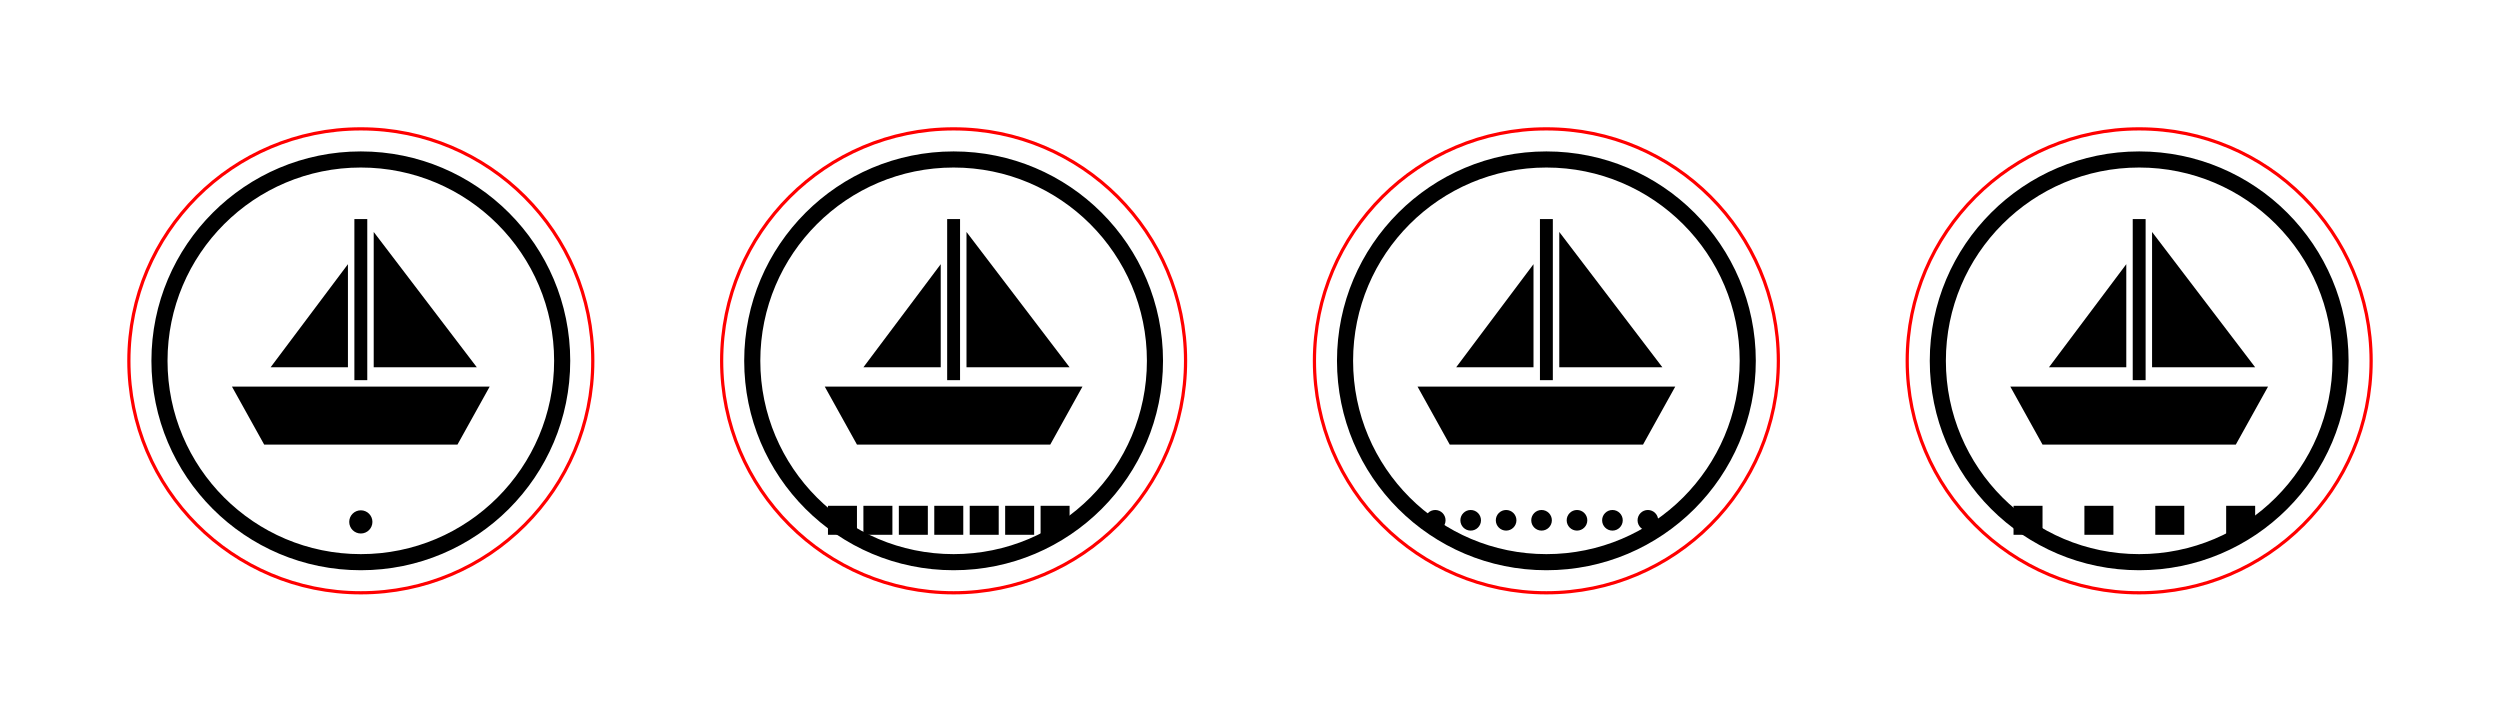
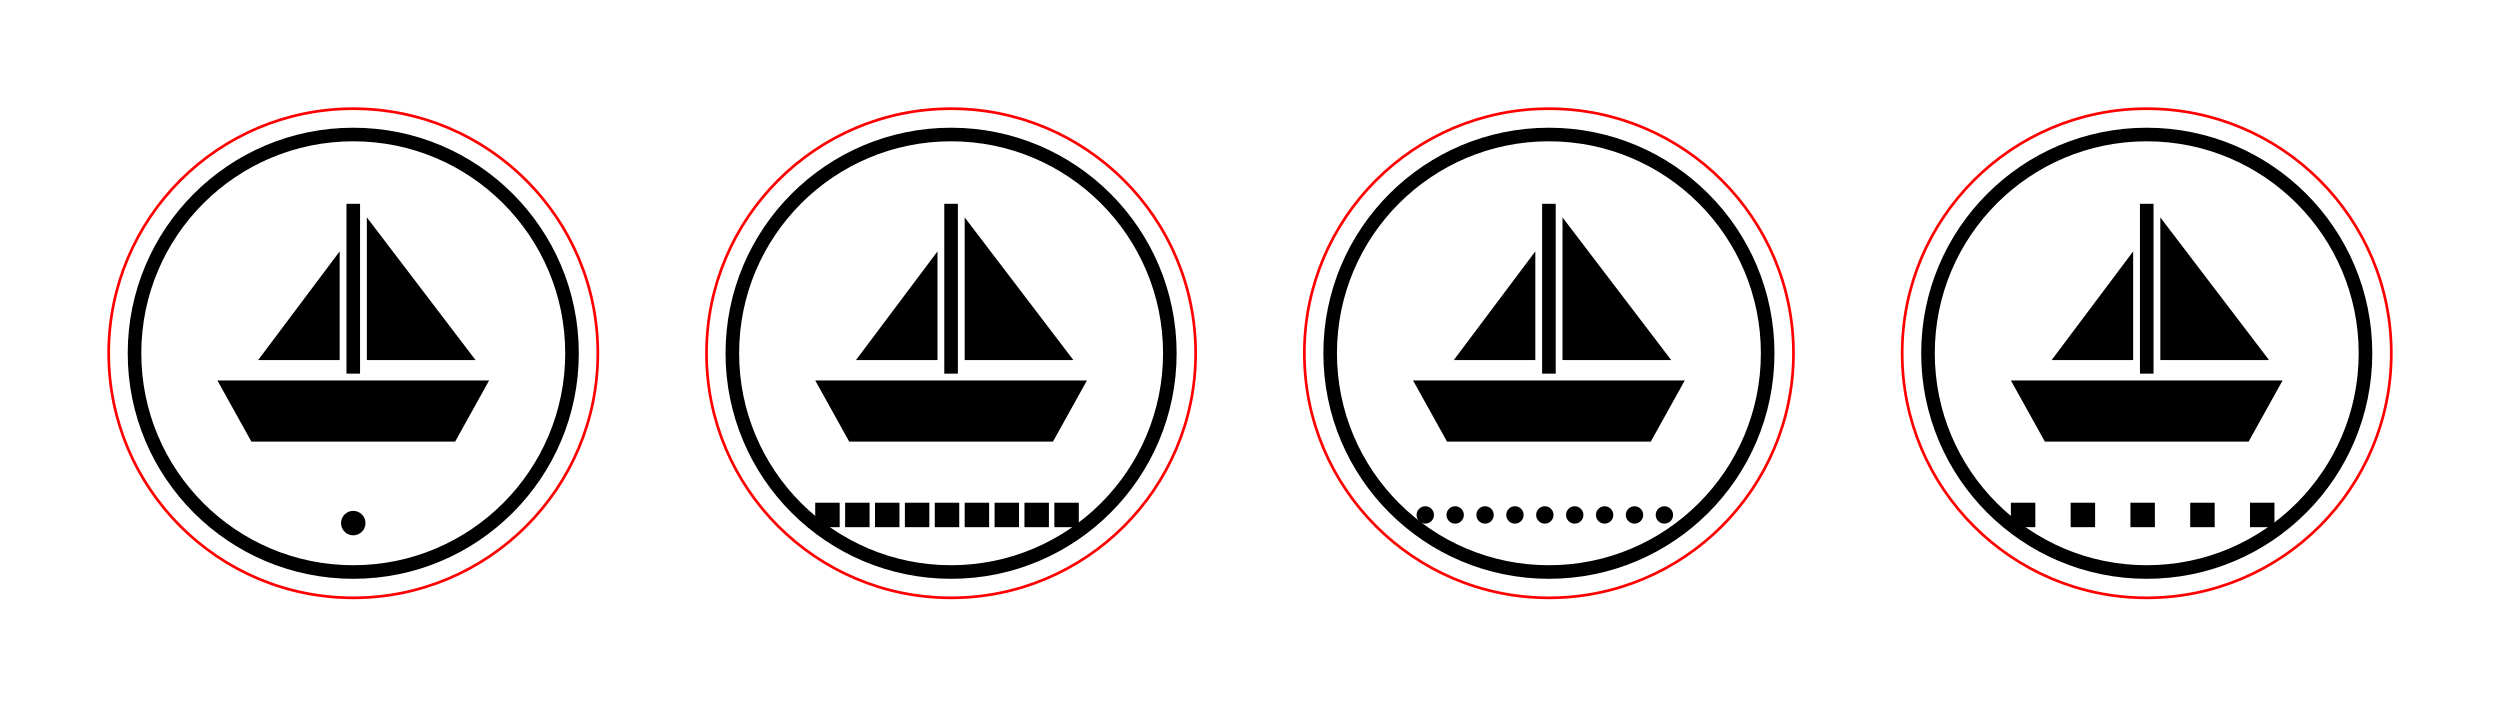
- <svg xmlns="http://www.w3.org/2000/svg" width="77.6mm" height="22.4mm" viewBox="0 0 77.6 22.4">
+ <svg xmlns="http://www.w3.org/2000/svg" width="92mm" height="26mm" viewBox="0 0 92 26">
  <g id="RASTER" class="layer-raster" fill="#000000" fill-rule="nonzero" stroke="none">
    <g class="piece" data-piece="ship-CRUMBLE">
-       <path d="M17.7 11.2A6.5 6.5 0 1 1 4.7 11.2A6.5 6.5 0 1 1 17.7 11.2ZM17.2 11.2A6 6 0 1 0 5.2 11.2A6 6 0 1 0 17.2 11.2Z" />
-       <path d="M7.2 12L15.2 12L14.2 13.8L8.2 13.8Z" />
-       <path d="M11 6.8L11.4 6.8L11.4 11.8L11 11.8Z" />
-       <path d="M11.6 7.2L14.8 11.4L11.6 11.4Z" />
-       <path d="M10.8 8.2L10.8 11.4L8.4 11.4Z" />
-       <circle cx="11.2" cy="16.2" r="0.36" />
+       <path d="M21.3 13A8.3 8.3 0 1 1 4.7 13A8.3 8.3 0 1 1 21.3 13ZM20.8 13A7.8 7.8 0 1 0 5.2 13A7.8 7.8 0 1 0 20.8 13Z" />
+       <path d="M8 14L18 14L16.75 16.25L9.25 16.25Z" />
+       <path d="M12.75 7.5L13.25 7.5L13.25 13.75L12.75 13.75Z" />
+       <path d="M13.5 8L17.5 13.25L13.5 13.25Z" />
+       <path d="M12.5 9.25L12.5 13.25L9.5 13.25Z" />
+       <circle cx="13" cy="19.25" r="0.45" />
    </g>
    <g class="piece" data-piece="ship-BISCOTTI">
-       <path d="M36.1 11.2A6.5 6.5 0 1 1 23.1 11.2A6.5 6.5 0 1 1 36.1 11.2ZM35.6 11.2A6 6 0 1 0 23.6 11.2A6 6 0 1 0 35.6 11.2Z" />
-       <path d="M25.6 12L33.6 12L32.6 13.8L26.6 13.8Z" />
-       <path d="M29.4 6.8L29.8 6.8L29.8 11.8L29.4 11.8Z" />
-       <path d="M30 7.2L33.2 11.4L30 11.4Z" />
-       <path d="M29.2 8.2L29.2 11.4L26.8 11.4Z" />
-       <path d="M25.7 15.7L26.6 15.7L26.6 16.6L25.7 16.6Z" />
-       <path d="M26.8 15.7L27.7 15.7L27.7 16.6L26.8 16.6Z" />
-       <path d="M27.9 15.7L28.8 15.7L28.8 16.6L27.9 16.6Z" />
-       <path d="M29 15.7L29.9 15.7L29.9 16.6L29 16.6Z" />
-       <path d="M30.1 15.7L31 15.7L31 16.6L30.1 16.6Z" />
-       <path d="M31.2 15.7L32.1 15.7L32.1 16.6L31.2 16.6Z" />
-       <path d="M32.3 15.7L33.2 15.7L33.2 16.6L32.3 16.6Z" />
+       <path d="M43.3 13A8.3 8.3 0 1 1 26.7 13A8.3 8.3 0 1 1 43.3 13ZM42.8 13A7.8 7.8 0 1 0 27.2 13A7.8 7.8 0 1 0 42.8 13Z" />
+       <path d="M30 14L40 14L38.75 16.25L31.25 16.25Z" />
+       <path d="M34.75 7.5L35.25 7.5L35.25 13.75L34.75 13.75Z" />
+       <path d="M35.5 8L39.5 13.25L35.5 13.25Z" />
+       <path d="M34.5 9.25L34.5 13.25L31.5 13.25Z" />
+       <path d="M30 18.5L30.9 18.5L30.9 19.4L30 19.4Z" />
+       <path d="M31.1 18.5L32 18.5L32 19.4L31.1 19.4Z" />
+       <path d="M32.2 18.5L33.1 18.5L33.1 19.4L32.2 19.4Z" />
+       <path d="M33.3 18.5L34.2 18.5L34.2 19.4L33.3 19.4Z" />
+       <path d="M34.4 18.5L35.3 18.5L35.3 19.4L34.4 19.4Z" />
+       <path d="M35.5 18.5L36.4 18.5L36.4 19.4L35.5 19.4Z" />
+       <path d="M36.6 18.5L37.5 18.5L37.5 19.4L36.6 19.4Z" />
+       <path d="M37.7 18.5L38.6 18.5L38.6 19.4L37.7 19.4Z" />
+       <path d="M38.8 18.5L39.7 18.5L39.7 19.4L38.8 19.4Z" />
    </g>
    <g class="piece" data-piece="ship-GINGERSNAP">
-       <path d="M54.5 11.2A6.5 6.5 0 1 1 41.5 11.2A6.5 6.5 0 1 1 54.5 11.2ZM54 11.2A6 6 0 1 0 42 11.2A6 6 0 1 0 54 11.2Z" />
-       <path d="M44 12L52 12L51 13.8L45 13.8Z" />
-       <path d="M47.8 6.8L48.2 6.8L48.2 11.8L47.8 11.8Z" />
-       <path d="M48.4 7.2L51.6 11.4L48.4 11.4Z" />
-       <path d="M47.6 8.2L47.6 11.4L45.2 11.4Z" />
-       <circle cx="44.55" cy="16.15" r="0.32" />
-       <circle cx="45.65" cy="16.15" r="0.32" />
-       <circle cx="46.75" cy="16.15" r="0.32" />
-       <circle cx="47.85" cy="16.15" r="0.32" />
-       <circle cx="48.95" cy="16.15" r="0.32" />
-       <circle cx="50.05" cy="16.15" r="0.32" />
-       <circle cx="51.15" cy="16.15" r="0.32" />
+       <path d="M65.3 13A8.3 8.3 0 1 1 48.7 13A8.3 8.3 0 1 1 65.3 13ZM64.8 13A7.8 7.8 0 1 0 49.2 13A7.8 7.8 0 1 0 64.8 13Z" />
+       <path d="M52 14L62 14L60.75 16.25L53.25 16.25Z" />
+       <path d="M56.75 7.5L57.25 7.5L57.25 13.75L56.75 13.75Z" />
+       <path d="M57.5 8L61.5 13.25L57.5 13.25Z" />
+       <path d="M56.5 9.25L56.5 13.25L53.5 13.25Z" />
+       <circle cx="52.45" cy="18.95" r="0.32" />
+       <circle cx="53.55" cy="18.95" r="0.32" />
+       <circle cx="54.65" cy="18.95" r="0.32" />
+       <circle cx="55.75" cy="18.95" r="0.32" />
+       <circle cx="56.85" cy="18.95" r="0.32" />
+       <circle cx="57.95" cy="18.95" r="0.32" />
+       <circle cx="59.05" cy="18.95" r="0.32" />
+       <circle cx="60.15" cy="18.95" r="0.32" />
+       <circle cx="61.25" cy="18.95" r="0.32" />
    </g>
    <g class="piece" data-piece="ship-SHORTBREAD">
-       <path d="M72.9 11.2A6.5 6.5 0 1 1 59.9 11.2A6.5 6.5 0 1 1 72.9 11.2ZM72.4 11.2A6 6 0 1 0 60.4 11.2A6 6 0 1 0 72.4 11.2Z" />
-       <path d="M62.4 12L70.4 12L69.4 13.8L63.4 13.8Z" />
-       <path d="M66.2 6.8L66.6 6.8L66.6 11.8L66.2 11.8Z" />
-       <path d="M66.8 7.2L70 11.4L66.8 11.4Z" />
-       <path d="M66 8.2L66 11.4L63.6 11.4Z" />
-       <path d="M62.5 15.7L63.4 15.7L63.4 16.6L62.5 16.6Z" />
-       <path d="M64.7 15.7L65.6 15.7L65.6 16.6L64.7 16.6Z" />
-       <path d="M66.9 15.7L67.8 15.7L67.8 16.6L66.9 16.6Z" />
-       <path d="M69.1 15.7L70 15.7L70 16.6L69.1 16.6Z" />
+       <path d="M87.3 13A8.3 8.3 0 1 1 70.7 13A8.3 8.3 0 1 1 87.3 13ZM86.8 13A7.8 7.8 0 1 0 71.2 13A7.8 7.8 0 1 0 86.8 13Z" />
+       <path d="M74 14L84 14L82.75 16.25L75.25 16.25Z" />
+       <path d="M78.75 7.5L79.25 7.5L79.25 13.75L78.75 13.75Z" />
+       <path d="M79.5 8L83.5 13.25L79.5 13.25Z" />
+       <path d="M78.5 9.25L78.5 13.25L75.5 13.25Z" />
+       <path d="M74 18.5L74.9 18.5L74.9 19.4L74 19.4Z" />
+       <path d="M76.2 18.5L77.1 18.5L77.1 19.4L76.2 19.4Z" />
+       <path d="M78.4 18.5L79.3 18.5L79.3 19.4L78.4 19.4Z" />
+       <path d="M80.6 18.5L81.5 18.5L81.5 19.4L80.6 19.4Z" />
+       <path d="M82.8 18.5L83.7 18.5L83.7 19.4L82.8 19.4Z" />
    </g>
  </g>
  <g id="CUT" class="layer-cut" fill="none" stroke="#ff0000" stroke-width="0.1">
    <g class="piece" data-piece="ship-CRUMBLE">
-       <circle cx="11.2" cy="11.2" r="7.2" />
+       <circle cx="13" cy="13" r="9" />
    </g>
    <g class="piece" data-piece="ship-BISCOTTI">
-       <circle cx="29.6" cy="11.2" r="7.2" />
+       <circle cx="35" cy="13" r="9" />
    </g>
    <g class="piece" data-piece="ship-GINGERSNAP">
-       <circle cx="48" cy="11.2" r="7.2" />
+       <circle cx="57" cy="13" r="9" />
    </g>
    <g class="piece" data-piece="ship-SHORTBREAD">
-       <circle cx="66.4" cy="11.2" r="7.2" />
+       <circle cx="79" cy="13" r="9" />
    </g>
  </g>
</svg>
